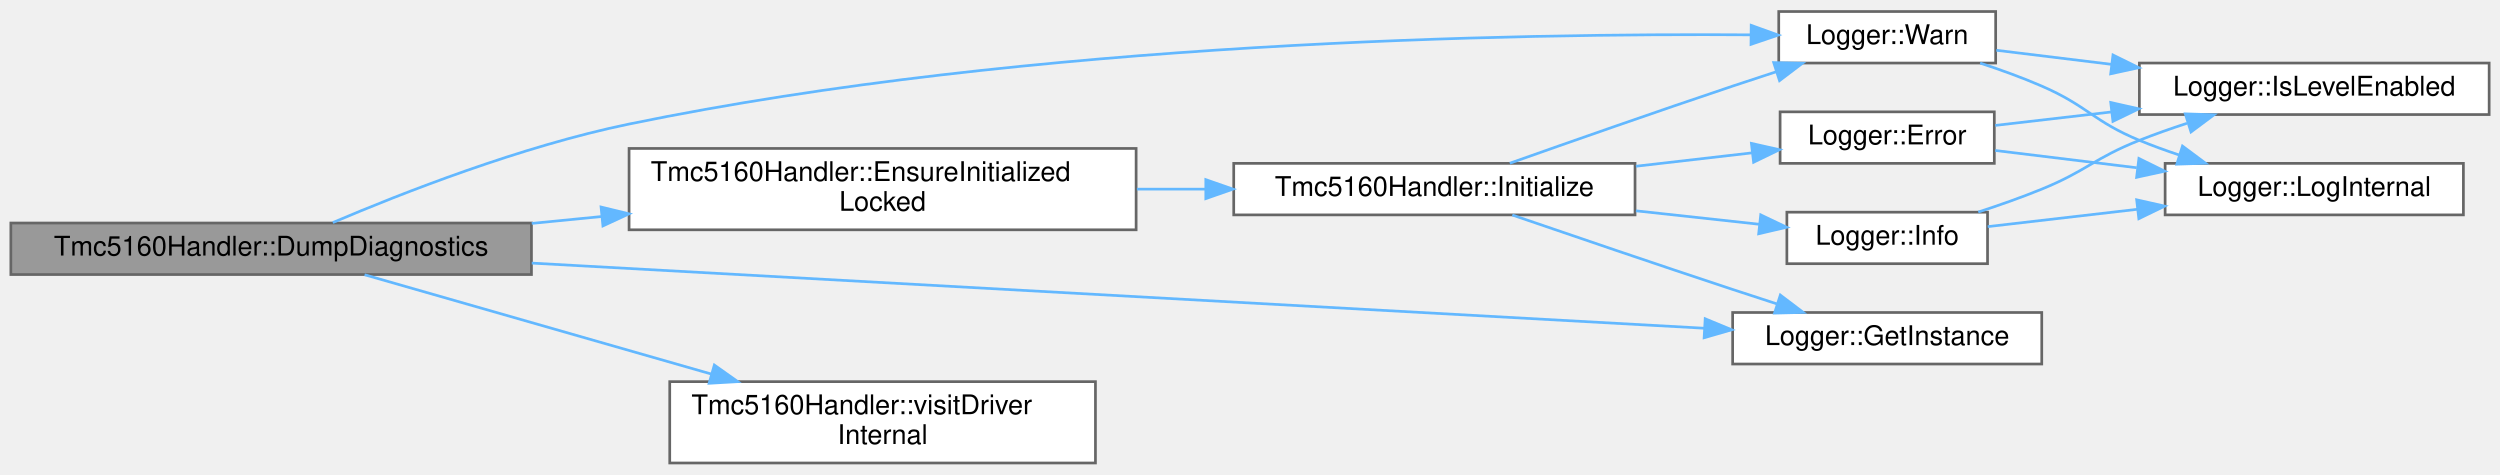
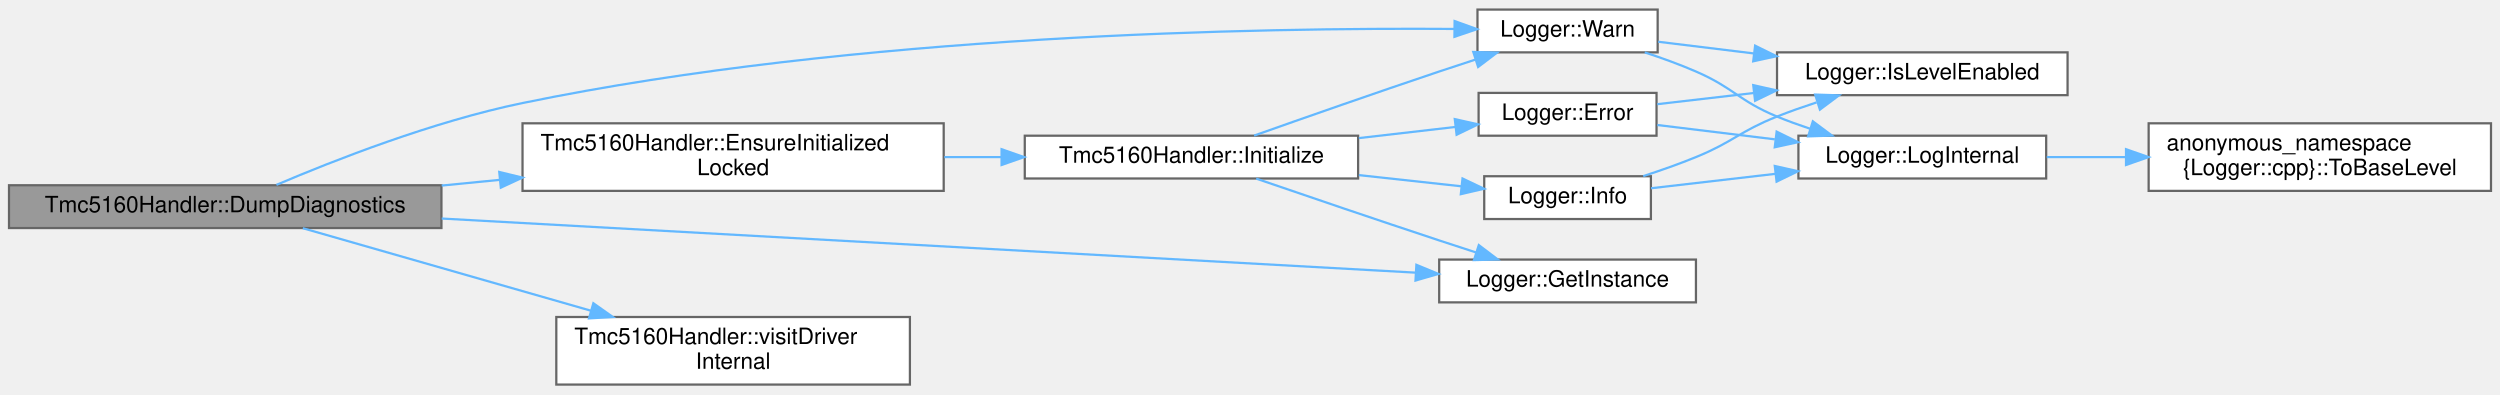
- <svg xmlns="http://www.w3.org/2000/svg" xmlns:xlink="http://www.w3.org/1999/xlink" width="922pt" height="175pt" viewBox="0.00 0.00 922.00 174.50">
+ <svg xmlns="http://www.w3.org/2000/svg" xmlns:xlink="http://www.w3.org/1999/xlink" width="1110pt" height="175pt" viewBox="0.00 0.00 1110.00 174.50">
  <g id="graph0" class="graph" transform="scale(1 1) rotate(0) translate(4 170.5)">
    <g id="Node000001" class="node">
      <g id="a_Node000001">
        <a xlink:title="Dump diagnostic information to logger.">
          <polygon fill="#999999" stroke="#666666" points="192,-88.5 0,-88.5 0,-69.5 192,-69.5 192,-88.5" />
          <text text-anchor="middle" x="96" y="-76.5" font-family="Helvetica,sans-Serif" font-size="10.00">Tmc5160Handler::DumpDiagnostics</text>
        </a>
      </g>
    </g>
    <g id="Node000002" class="node">
      <g id="a_Node000002">
        <a xlink:href="classTmc5160Handler.html#a6d4fce2433e03bb11b05a4278ef66fd0" target="_top" xlink:title=" ">
          <polygon fill="white" stroke="#666666" points="415,-116 228,-116 228,-86 415,-86 415,-116" />
          <text text-anchor="start" x="236" y="-104" font-family="Helvetica,sans-Serif" font-size="10.00">Tmc5160Handler::EnsureInitialized</text>
          <text text-anchor="middle" x="321.5" y="-93" font-family="Helvetica,sans-Serif" font-size="10.00">Locked</text>
        </a>
      </g>
    </g>
    <g id="edge1_Node000001_Node000002" class="edge">
      <g id="a_edge1_Node000001_Node000002">
        <a xlink:title=" ">
          <path fill="none" stroke="#63b8ff" d="M192.11,-88.36C200.65,-89.2 209.32,-90.06 217.92,-90.9" />
          <polygon fill="#63b8ff" stroke="#63b8ff" points="217.67,-94.4 227.97,-91.89 218.36,-87.43 217.67,-94.4" />
        </a>
      </g>
    </g>
-     <g id="Node000007" class="node">
-       <g id="a_Node000007">
+     <g id="Node000008" class="node">
+       <g id="a_Node000008">
        <a xlink:href="classLogger.html#a5789d11f8f1356e2192c0023a089cbc4" target="_top" xlink:title="Get singleton instance.">
          <polygon fill="white" stroke="#666666" points="749,-55.5 635,-55.5 635,-36.5 749,-36.5 749,-55.5" />
          <text text-anchor="middle" x="692" y="-43.5" font-family="Helvetica,sans-Serif" font-size="10.00">Logger::GetInstance</text>
        </a>
      </g>
    </g>
-     <g id="edge13_Node000001_Node000007" class="edge">
-       <g id="a_edge13_Node000001_Node000007">
+     <g id="edge14_Node000001_Node000008" class="edge">
+       <g id="a_edge14_Node000001_Node000008">
        <a xlink:title=" ">
          <path fill="none" stroke="#63b8ff" d="M192.11,-73.72C313.11,-66.99 519.02,-55.55 624.47,-49.7" />
          <polygon fill="#63b8ff" stroke="#63b8ff" points="624.87,-53.18 634.66,-49.13 624.48,-46.19 624.87,-53.18" />
        </a>
      </g>
    </g>
-     <g id="Node000009" class="node">
-       <g id="a_Node000009">
+     <g id="Node000010" class="node">
+       <g id="a_Node000010">
        <a xlink:href="classLogger.html#aaa95ffa14d07a965d4a85bdec82cba26" target="_top" xlink:title="Log warning message.">
          <polygon fill="white" stroke="#666666" points="732,-166.5 652,-166.5 652,-147.5 732,-147.5 732,-166.5" />
          <text text-anchor="middle" x="692" y="-154.5" font-family="Helvetica,sans-Serif" font-size="10.00">Logger::Warn</text>
        </a>
      </g>
    </g>
-     <g id="edge15_Node000001_Node000009" class="edge">
-       <g id="a_edge15_Node000001_Node000009">
+     <g id="edge16_Node000001_Node000010" class="edge">
+       <g id="a_edge16_Node000001_Node000010">
        <a xlink:title=" ">
          <path fill="none" stroke="#63b8ff" d="M118.74,-88.67C144.32,-99.57 188.34,-116.82 228,-125 376.29,-155.58 556.35,-158.51 641.64,-157.9" />
          <polygon fill="#63b8ff" stroke="#63b8ff" points="641.84,-161.4 651.8,-157.81 641.77,-154.4 641.84,-161.4" />
        </a>
      </g>
    </g>
-     <g id="Node000010" class="node">
-       <g id="a_Node000010">
+     <g id="Node000011" class="node">
+       <g id="a_Node000011">
        <a xlink:href="classTmc5160Handler.html#a439a68f9d3f6785e0a493f9ed3821325" target="_top" xlink:title="Helper: execute a visitor on the active driver (no lock, internal use)">
          <polygon fill="white" stroke="#666666" points="400,-30 243,-30 243,0 400,0 400,-30" />
          <text text-anchor="start" x="251" y="-18" font-family="Helvetica,sans-Serif" font-size="10.00">Tmc5160Handler::visitDriver</text>
          <text text-anchor="middle" x="321.5" y="-7" font-family="Helvetica,sans-Serif" font-size="10.00">Internal</text>
        </a>
      </g>
    </g>
-     <g id="edge14_Node000001_Node000010" class="edge">
-       <g id="a_edge14_Node000001_Node000010">
+     <g id="edge15_Node000001_Node000011" class="edge">
+       <g id="a_edge15_Node000001_Node000011">
        <a xlink:title=" ">
          <path fill="none" stroke="#63b8ff" d="M130.46,-69.42C164.17,-59.77 216.98,-44.64 258.38,-32.79" />
          <polygon fill="#63b8ff" stroke="#63b8ff" points="259.45,-36.12 268.1,-30 257.52,-29.39 259.45,-36.12" />
        </a>
      </g>
    </g>
    <g id="Node000003" class="node">
      <g id="a_Node000003">
        <a xlink:href="classTmc5160Handler.html#a44ab36857e4e43062f81f7d6f10eab09" target="_top" xlink:title="Initialize the TMC5160 driver with full configuration.">
          <polygon fill="white" stroke="#666666" points="599,-110.5 451,-110.5 451,-91.5 599,-91.5 599,-110.5" />
          <text text-anchor="middle" x="525" y="-98.5" font-family="Helvetica,sans-Serif" font-size="10.00">Tmc5160Handler::Initialize</text>
        </a>
      </g>
    </g>
    <g id="edge2_Node000002_Node000003" class="edge">
      <g id="a_edge2_Node000002_Node000003">
        <a xlink:title=" ">
          <path fill="none" stroke="#63b8ff" d="M415.29,-101C423.73,-101 432.25,-101 440.61,-101" />
          <polygon fill="#63b8ff" stroke="#63b8ff" points="440.7,-104.5 450.7,-101 440.7,-97.5 440.7,-104.5" />
        </a>
      </g>
    </g>
    <g id="Node000004" class="node">
      <g id="a_Node000004">
        <a xlink:href="classLogger.html#adce17848a5844e053bfd314863dc1404" target="_top" xlink:title="Log error message.">
          <polygon fill="white" stroke="#666666" points="731.5,-129.5 652.5,-129.5 652.5,-110.5 731.5,-110.5 731.5,-129.5" />
          <text text-anchor="middle" x="692" y="-117.5" font-family="Helvetica,sans-Serif" font-size="10.00">Logger::Error</text>
        </a>
      </g>
    </g>
    <g id="edge3_Node000003_Node000004" class="edge">
      <g id="a_edge3_Node000003_Node000004">
        <a xlink:title=" ">
          <path fill="none" stroke="#63b8ff" d="M599.33,-109.44C613.87,-111.12 628.8,-112.84 642.27,-114.39" />
          <polygon fill="#63b8ff" stroke="#63b8ff" points="641.92,-117.87 652.26,-115.54 642.73,-110.92 641.92,-117.87" />
        </a>
      </g>
    </g>
-     <g id="edge6_Node000003_Node000007" class="edge">
-       <g id="a_edge6_Node000003_Node000007">
+     <g id="edge7_Node000003_Node000008" class="edge">
+       <g id="a_edge7_Node000003_Node000008">
        <a xlink:title=" ">
          <path fill="none" stroke="#63b8ff" d="M553.73,-91.45C575.74,-83.9 607.3,-73.15 635,-64 640.27,-62.26 645.83,-60.44 651.32,-58.67" />
          <polygon fill="#63b8ff" stroke="#63b8ff" points="652.59,-61.93 661.04,-55.53 650.44,-55.27 652.59,-61.93" />
        </a>
      </g>
    </g>
-     <g id="Node000008" class="node">
-       <g id="a_Node000008">
+     <g id="Node000009" class="node">
+       <g id="a_Node000009">
        <a xlink:href="classLogger.html#a4681229c521795685fc14f6b55c82300" target="_top" xlink:title="Log info message.">
          <polygon fill="white" stroke="#666666" points="729,-92.5 655,-92.5 655,-73.5 729,-73.5 729,-92.5" />
          <text text-anchor="middle" x="692" y="-80.5" font-family="Helvetica,sans-Serif" font-size="10.00">Logger::Info</text>
        </a>
      </g>
    </g>
-     <g id="edge7_Node000003_Node000008" class="edge">
-       <g id="a_edge7_Node000003_Node000008">
+     <g id="edge8_Node000003_Node000009" class="edge">
+       <g id="a_edge8_Node000003_Node000009">
        <a xlink:title=" ">
          <path fill="none" stroke="#63b8ff" d="M599.33,-93C614.85,-91.31 630.8,-89.57 644.96,-88.02" />
          <polygon fill="#63b8ff" stroke="#63b8ff" points="645.36,-91.5 654.92,-86.94 644.6,-84.54 645.36,-91.5" />
        </a>
      </g>
    </g>
-     <g id="edge10_Node000003_Node000009" class="edge">
-       <g id="a_edge10_Node000003_Node000009">
+     <g id="edge11_Node000003_Node000010" class="edge">
+       <g id="a_edge11_Node000003_Node000010">
        <a xlink:title=" ">
          <path fill="none" stroke="#63b8ff" d="M552.81,-110.55C574.84,-118.35 606.88,-129.58 635,-139 640.2,-140.74 645.69,-142.55 651.12,-144.31" />
          <polygon fill="#63b8ff" stroke="#63b8ff" points="650.14,-147.67 660.73,-147.42 652.29,-141.01 650.14,-147.67" />
        </a>
      </g>
    </g>
    <g id="Node000005" class="node">
      <g id="a_Node000005">
        <a xlink:href="classLogger.html#af9e84e0ff6bd538e4f9ed8dcebc3e2f0" target="_top" xlink:title="Check if log level is enabled for tag.">
          <polygon fill="white" stroke="#666666" points="914,-147.5 785,-147.5 785,-128.5 914,-128.5 914,-147.5" />
          <text text-anchor="middle" x="849.5" y="-135.5" font-family="Helvetica,sans-Serif" font-size="10.00">Logger::IsLevelEnabled</text>
        </a>
      </g>
    </g>
    <g id="edge4_Node000004_Node000005" class="edge">
      <g id="a_edge4_Node000004_Node000005">
        <a xlink:title=" ">
          <path fill="none" stroke="#63b8ff" d="M731.84,-124.5C744.85,-126 759.82,-127.73 774.6,-129.45" />
          <polygon fill="#63b8ff" stroke="#63b8ff" points="774.44,-132.95 784.78,-130.62 775.25,-126 774.44,-132.95" />
        </a>
      </g>
    </g>
    <g id="Node000006" class="node">
      <g id="a_Node000006">
        <a xlink:href="classLogger.html#a6adb205db597526fb91ad20067400394" target="_top" xlink:title="Internal logging method.">
          <polygon fill="white" stroke="#666666" points="904.5,-110.5 794.5,-110.5 794.5,-91.5 904.5,-91.5 904.5,-110.5" />
          <text text-anchor="middle" x="849.5" y="-98.5" font-family="Helvetica,sans-Serif" font-size="10.00">Logger::LogInternal</text>
        </a>
      </g>
    </g>
    <g id="edge5_Node000004_Node000006" class="edge">
      <g id="a_edge5_Node000004_Node000006">
        <a xlink:title=" ">
          <path fill="none" stroke="#63b8ff" d="M731.84,-115.25C747.63,-113.32 766.31,-111.04 784.03,-108.88" />
          <polygon fill="#63b8ff" stroke="#63b8ff" points="784.83,-112.31 794.33,-107.62 783.98,-105.36 784.83,-112.31" />
        </a>
      </g>
    </g>
-     <g id="edge8_Node000008_Node000005" class="edge">
-       <g id="a_edge8_Node000008_Node000005">
+     <g id="Node000007" class="node">
+       <g id="a_Node000007">
+         <a xlink:href="namespaceanonymous__namespace_02Logger_8cpp_03.html#a9d2b496fa1b4f4e28667d14e4b8cb190" target="_top" xlink:title=" ">
+           <polygon fill="white" stroke="#666666" points="1102,-116 950,-116 950,-86 1102,-86 1102,-116" />
+           <text text-anchor="start" x="958" y="-104" font-family="Helvetica,sans-Serif" font-size="10.00">anonymous_namespace</text>
+           <text text-anchor="middle" x="1026" y="-93" font-family="Helvetica,sans-Serif" font-size="10.00">{Logger::cpp}::ToBaseLevel</text>
+         </a>
+       </g>
+     </g>
+     <g id="edge6_Node000006_Node000007" class="edge">
+       <g id="a_edge6_Node000006_Node000007">
+         <a xlink:title=" ">
+           <path fill="none" stroke="#63b8ff" d="M904.76,-101C915.93,-101 927.96,-101 939.93,-101" />
+           <polygon fill="#63b8ff" stroke="#63b8ff" points="939.95,-104.5 949.95,-101 939.95,-97.5 939.95,-104.5" />
+         </a>
+       </g>
+     </g>
+     <g id="edge9_Node000009_Node000005" class="edge">
+       <g id="a_edge9_Node000009_Node000005">
        <a xlink:title=" ">
          <path fill="none" stroke="#63b8ff" d="M725.58,-92.55C733.34,-95.07 741.53,-97.95 749,-101 765.56,-107.76 768.37,-112.41 785,-119 790.62,-121.23 796.61,-123.34 802.57,-125.29" />
          <polygon fill="#63b8ff" stroke="#63b8ff" points="801.94,-128.76 812.53,-128.42 804.04,-122.08 801.94,-128.76" />
        </a>
      </g>
    </g>
-     <g id="edge9_Node000008_Node000006" class="edge">
-       <g id="a_edge9_Node000008_Node000006">
+     <g id="edge10_Node000009_Node000006" class="edge">
+       <g id="a_edge10_Node000009_Node000006">
        <a xlink:title=" ">
          <path fill="none" stroke="#63b8ff" d="M729.07,-87.17C745.49,-89.08 765.44,-91.39 784.3,-93.57" />
          <polygon fill="#63b8ff" stroke="#63b8ff" points="784,-97.06 794.33,-94.73 784.8,-90.1 784,-97.06" />
        </a>
      </g>
    </g>
-     <g id="edge11_Node000009_Node000005" class="edge">
-       <g id="a_edge11_Node000009_Node000005">
+     <g id="edge12_Node000010_Node000005" class="edge">
+       <g id="a_edge12_Node000010_Node000005">
        <a xlink:title=" ">
          <path fill="none" stroke="#63b8ff" d="M732.24,-152.21C745.18,-150.62 760.02,-148.81 774.68,-147.02" />
          <polygon fill="#63b8ff" stroke="#63b8ff" points="775.27,-150.47 784.77,-145.79 774.42,-143.53 775.27,-150.47" />
        </a>
      </g>
    </g>
-     <g id="edge12_Node000009_Node000006" class="edge">
-       <g id="a_edge12_Node000009_Node000006">
+     <g id="edge13_Node000010_Node000006" class="edge">
+       <g id="a_edge13_Node000010_Node000006">
        <a xlink:title=" ">
          <path fill="none" stroke="#63b8ff" d="M726.27,-147.49C733.84,-145 741.79,-142.13 749,-139 765.79,-131.72 768.08,-125.99 785,-119 789.71,-117.05 794.7,-115.24 799.73,-113.57" />
          <polygon fill="#63b8ff" stroke="#63b8ff" points="800.9,-116.88 809.4,-110.55 798.81,-110.2 800.9,-116.88" />
        </a>
      </g>
    </g>
  </g>
</svg>
